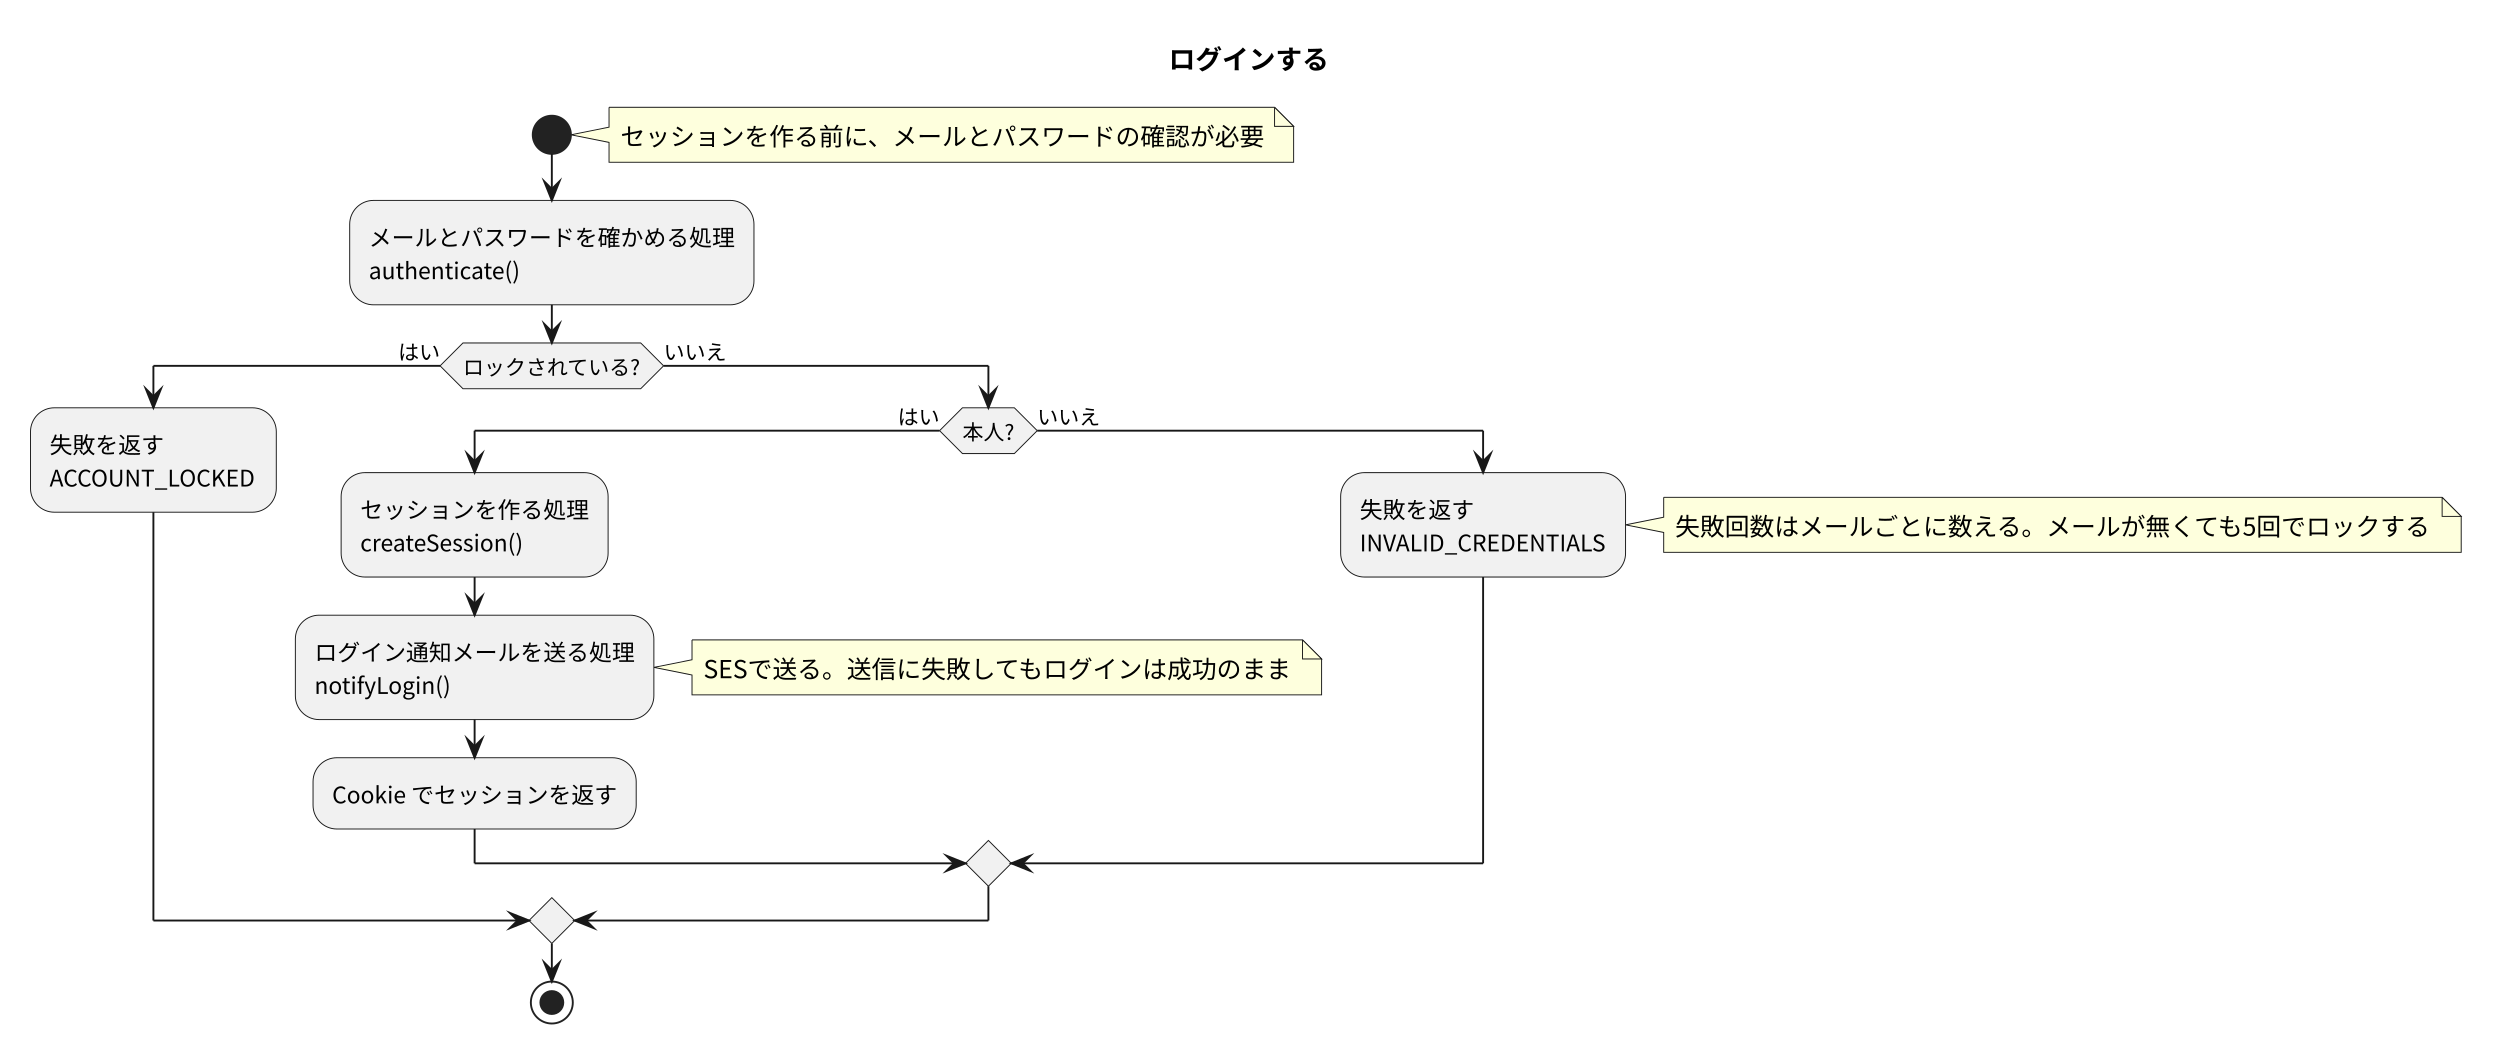
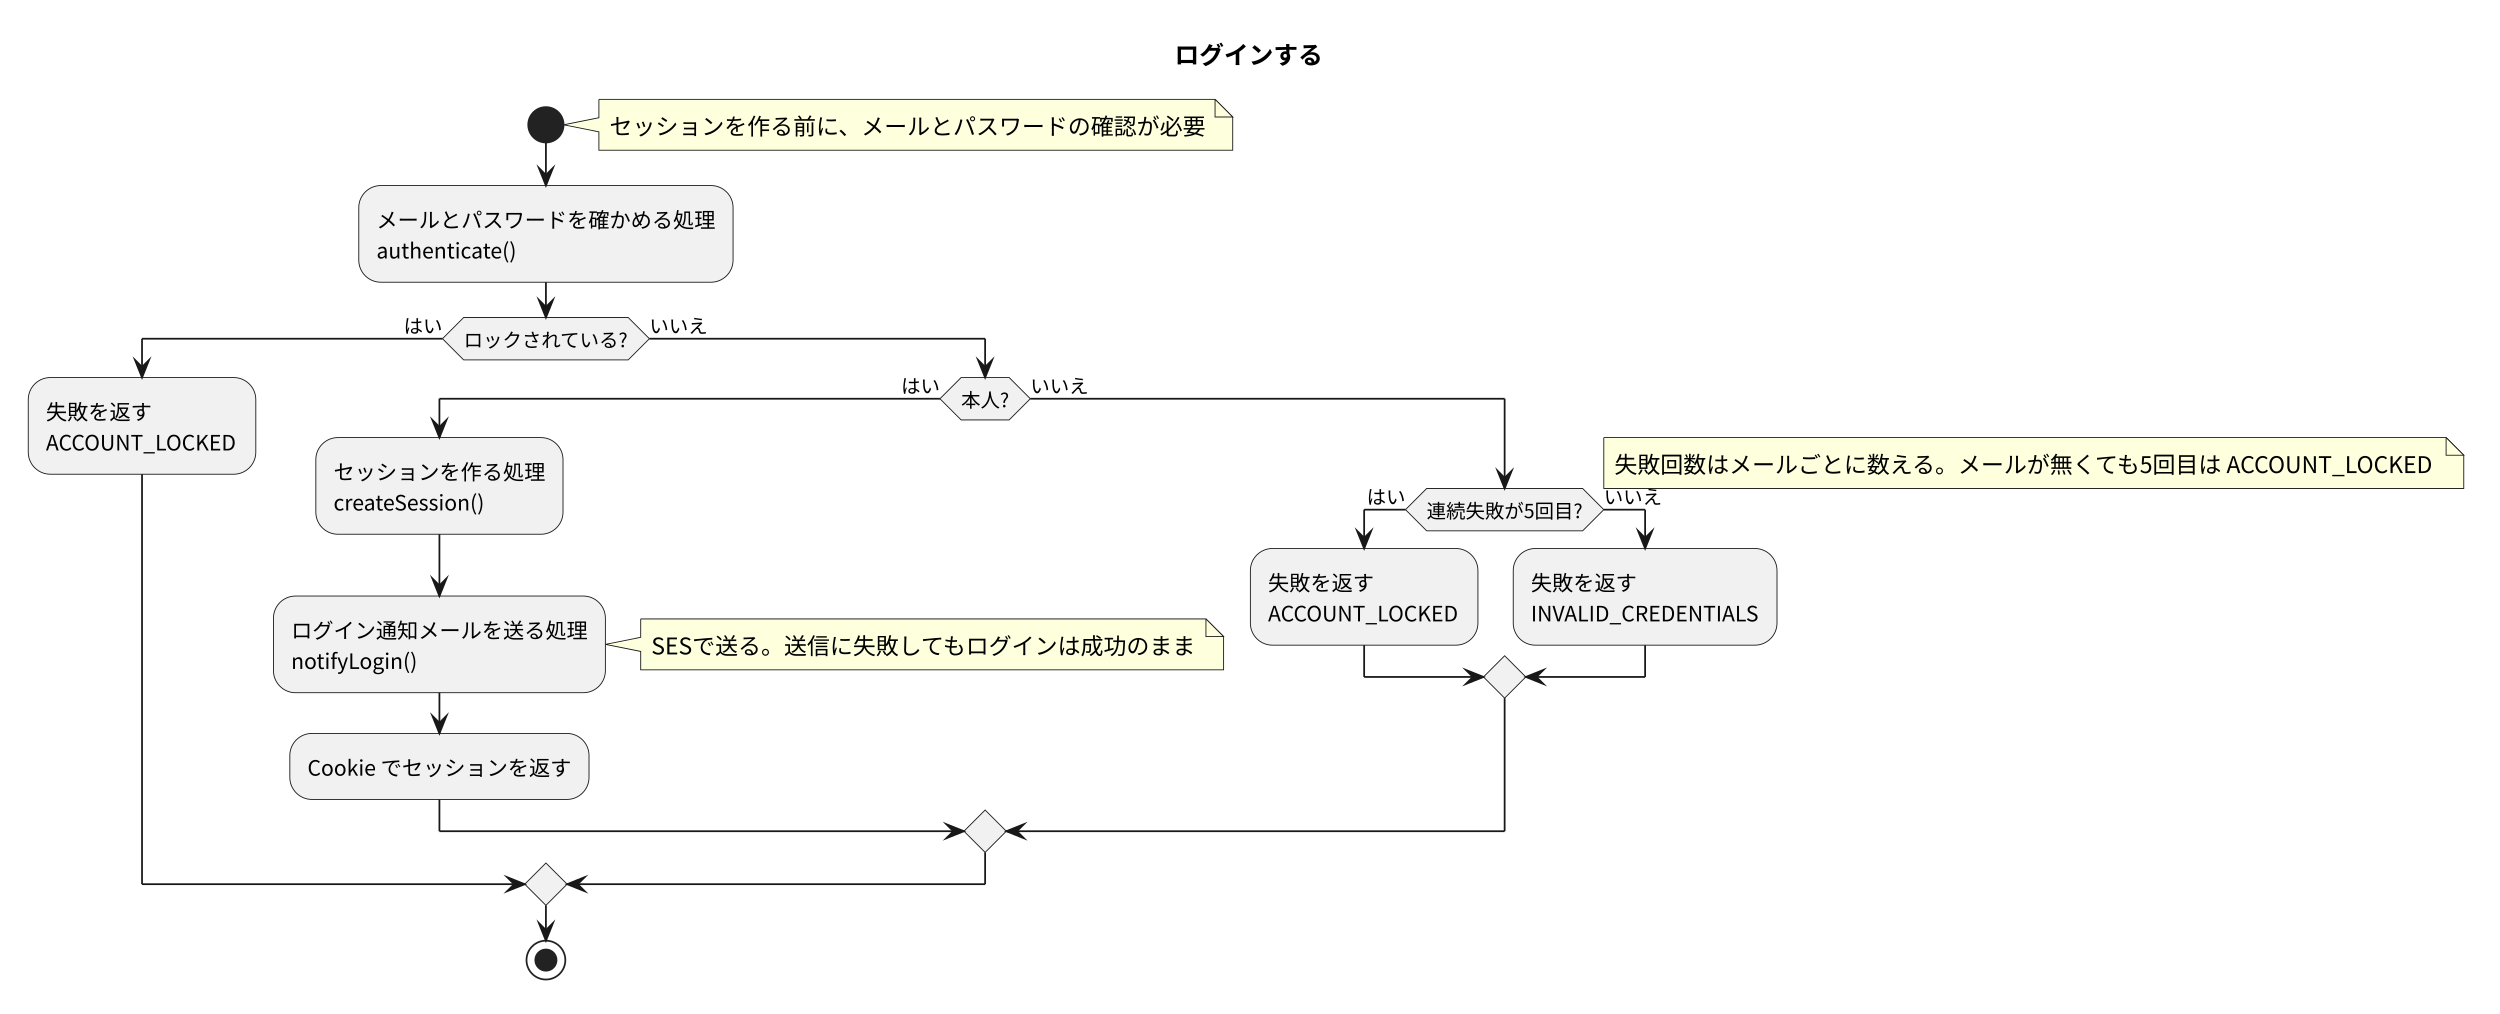
- <svg xmlns="http://www.w3.org/2000/svg" version="1.1" data-diagram-type="ACTIVITY" style="width:1311px;height:556px;background:#FFFFFF;" width="1311px" height="556px" viewBox="0 0 1311 556" zoomAndPan="magnify" preserveAspectRatio="none" contentStyleType="text/css">
+ <svg xmlns="http://www.w3.org/2000/svg" version="1.1" data-diagram-type="ACTIVITY" style="width:1416px;height:574px;background:#FFFFFF;" width="1416px" height="574px" viewBox="0 0 1416 574" zoomAndPan="magnify" preserveAspectRatio="none" contentStyleType="text/css">
  <defs />
  <g font-family="sans-serif" lengthAdjust="spacing">
    <g class="title" data-source-line="7">
-       <text x="612.828" y="36.24" fill="#000" font-size="14" textLength="84" font-weight="700" font-family="'Noto Sans CJK JP'">ログインする</text>
+       <text x="665.237" y="36.24" fill="#000" font-size="14" textLength="84" font-weight="700" font-family="'Noto Sans CJK JP'">ログインする</text>
    </g>
-     <path d="M319.38,56.272 L319.38,66.684 L299.38,70.684 L319.38,74.684 L319.38,85.096 A0,0 0 0 0 319.38,85.096 L678.38,85.096 A0,0 0 0 0 678.38,85.096 L678.38,66.272 L668.38,56.272 L319.38,56.272 A0,0 0 0 0 319.38,56.272" style="stroke:#181818;stroke-width:0.5;" fill="#FEFFDD" />
-     <path d="M668.38,56.272 L668.38,66.272 L678.38,66.272 L668.38,56.272" style="stroke:#181818;stroke-width:0.5;" fill="#FEFFDD" />
-     <text x="325.38" y="76.352" fill="#000" font-size="13" textLength="338" font-family="'Noto Sans CJK JP'">セッションを作る前に、メールとパスワードの確認が必要</text>
-     <ellipse cx="289.38" cy="70.684" rx="10" ry="10" fill="#222" style="stroke:#222;stroke-width:1;" />
-     <rect x="183.379" y="105.096" width="212.001" height="54.752" fill="#F1F1F1" style="stroke:#181818;stroke-width:0.5;" rx="12.5" ry="12.5" />
-     <text x="193.379" y="129.016" fill="#000" font-size="12" textLength="192.001" font-family="'Noto Sans CJK JP'">メールとパスワードを確かめる処理</text>
-     <text x="193.379" y="146.392" fill="#000" font-size="12" textLength="79.801" font-family="'Noto Sans CJK JP'">authenticate()</text>
-     <polygon points="242.773,179.848,335.987,179.848,347.987,191.848,335.987,203.848,242.773,203.848,230.773,191.848,242.773,179.848" fill="#F1F1F1" style="stroke:#181818;stroke-width:0.5;stroke-linejoin:miter;stroke-miterlimit:10;" />
-     <text x="242.773" y="196.644" fill="#000" font-size="11" textLength="93.213" font-family="'Noto Sans CJK JP'">ロックされている?</text>
-     <text x="208.773" y="188.68" fill="#000" font-size="11" textLength="22" font-family="'Noto Sans CJK JP'">はい</text>
-     <text x="347.987" y="188.68" fill="#000" font-size="11" textLength="33" font-family="'Noto Sans CJK JP'">いいえ</text>
+     <path d="M339.209,56.272 L339.209,66.684 L319.209,70.684 L339.209,74.684 L339.209,85.096 A0,0 0 0 0 339.209,85.096 L698.21,85.096 A0,0 0 0 0 698.21,85.096 L698.21,66.272 L688.21,56.272 L339.209,56.272 A0,0 0 0 0 339.209,56.272" style="stroke:#181818;stroke-width:0.5;" fill="#FEFFDD" />
+     <path d="M688.21,56.272 L688.21,66.272 L698.21,66.272 L688.21,56.272" style="stroke:#181818;stroke-width:0.5;" fill="#FEFFDD" />
+     <text x="345.209" y="76.352" fill="#000" font-size="13" textLength="338" font-family="'Noto Sans CJK JP'">セッションを作る前に、メールとパスワードの確認が必要</text>
+     <ellipse cx="309.209" cy="70.684" rx="10" ry="10" fill="#222" style="stroke:#222;stroke-width:1;" />
+     <rect x="203.209" y="105.096" width="212.001" height="54.752" fill="#F1F1F1" style="stroke:#181818;stroke-width:0.5;" rx="12.5" ry="12.5" />
+     <text x="213.209" y="129.016" fill="#000" font-size="12" textLength="192.001" font-family="'Noto Sans CJK JP'">メールとパスワードを確かめる処理</text>
+     <text x="213.209" y="146.392" fill="#000" font-size="12" textLength="79.801" font-family="'Noto Sans CJK JP'">authenticate()</text>
+     <polygon points="262.603,179.848,355.816,179.848,367.816,191.848,355.816,203.848,262.603,203.848,250.603,191.848,262.603,179.848" fill="#F1F1F1" style="stroke:#181818;stroke-width:0.5;stroke-linejoin:miter;stroke-miterlimit:10;" />
+     <text x="262.603" y="196.644" fill="#000" font-size="11" textLength="93.213" font-family="'Noto Sans CJK JP'">ロックされている?</text>
+     <text x="228.603" y="188.68" fill="#000" font-size="11" textLength="22" font-family="'Noto Sans CJK JP'">はい</text>
+     <text x="367.816" y="188.68" fill="#000" font-size="11" textLength="33" font-family="'Noto Sans CJK JP'">いいえ</text>
    <rect x="16" y="213.848" width="128.889" height="54.752" fill="#F1F1F1" style="stroke:#181818;stroke-width:0.5;" rx="12.5" ry="12.5" />
    <text x="26" y="237.768" fill="#000" font-size="12" textLength="60" font-family="'Noto Sans CJK JP'">失敗を返す</text>
    <text x="26" y="255.144" fill="#000" font-size="12" textLength="108.889" font-family="'Noto Sans CJK JP'">ACCOUNT_LOCKED</text>
-     <polygon points="504.709,213.848,531.923,213.848,543.923,225.848,531.923,237.848,504.709,237.848,492.709,225.848,504.709,213.848" fill="#F1F1F1" style="stroke:#181818;stroke-width:0.5;stroke-linejoin:miter;stroke-miterlimit:10;" />
-     <text x="504.709" y="230.644" fill="#000" font-size="11" textLength="27.214" font-family="'Noto Sans CJK JP'">本人?</text>
-     <text x="470.709" y="222.68" fill="#000" font-size="11" textLength="22" font-family="'Noto Sans CJK JP'">はい</text>
-     <text x="543.923" y="222.68" fill="#000" font-size="11" textLength="33" font-family="'Noto Sans CJK JP'">いいえ</text>
+     <polygon points="544.367,213.848,571.581,213.848,583.581,225.848,571.581,237.848,544.367,237.848,532.367,225.848,544.367,213.848" fill="#F1F1F1" style="stroke:#181818;stroke-width:0.5;stroke-linejoin:miter;stroke-miterlimit:10;" />
+     <text x="544.367" y="230.644" fill="#000" font-size="11" textLength="27.214" font-family="'Noto Sans CJK JP'">本人?</text>
+     <text x="510.368" y="222.68" fill="#000" font-size="11" textLength="22" font-family="'Noto Sans CJK JP'">はい</text>
+     <text x="583.581" y="222.68" fill="#000" font-size="11" textLength="33" font-family="'Noto Sans CJK JP'">いいえ</text>
    <rect x="178.889" y="247.848" width="140.001" height="54.752" fill="#F1F1F1" style="stroke:#181818;stroke-width:0.5;" rx="12.5" ry="12.5" />
    <text x="188.889" y="271.768" fill="#000" font-size="12" textLength="120.001" font-family="'Noto Sans CJK JP'">セッションを作る処理</text>
    <text x="188.889" y="289.144" fill="#000" font-size="12" textLength="86.389" font-family="'Noto Sans CJK JP'">createSession()</text>
-     <path d="M362.89,335.565 L362.89,345.977 L342.89,349.977 L362.89,353.977 L362.89,364.389 A0,0 0 0 0 362.89,364.389 L693.043,364.389 A0,0 0 0 0 693.043,364.389 L693.043,345.565 L683.043,335.565 L362.89,335.565 A0,0 0 0 0 362.89,335.565" style="stroke:#181818;stroke-width:0.5;" fill="#FEFFDD" />
-     <path d="M683.043,335.565 L683.043,345.565 L693.043,345.565 L683.043,335.565" style="stroke:#181818;stroke-width:0.5;" fill="#FEFFDD" />
-     <text x="368.89" y="355.645" fill="#000" font-size="13" textLength="309.153" font-family="'Noto Sans CJK JP'">SESで送る。送信に失敗してもログインは成功のまま</text>
-     <rect x="154.889" y="322.6" width="188.001" height="54.752" fill="#F1F1F1" style="stroke:#181818;stroke-width:0.5;" rx="12.5" ry="12.5" />
-     <text x="164.889" y="346.521" fill="#000" font-size="12" textLength="168.001" font-family="'Noto Sans CJK JP'">ログイン通知メールを送る処理</text>
-     <text x="164.889" y="363.897" fill="#000" font-size="12" textLength="71.857" font-family="'Noto Sans CJK JP'">notifyLogin()</text>
-     <rect x="164.159" y="397.353" width="169.461" height="37.376" fill="#F1F1F1" style="stroke:#181818;stroke-width:0.5;" rx="12.5" ry="12.5" />
-     <text x="174.159" y="421.273" fill="#000" font-size="12" textLength="149.461" font-family="'Noto Sans CJK JP'">Cookie でセッションを返す</text>
-     <path d="M872.44,260.812 L872.44,271.224 L852.44,275.224 L872.44,279.224 L872.44,289.636 A0,0 0 0 0 872.44,289.636 L1290.656,289.636 A0,0 0 0 0 1290.656,289.636 L1290.656,270.812 L1280.656,260.812 L872.44,260.812 A0,0 0 0 0 872.44,260.812" style="stroke:#181818;stroke-width:0.5;" fill="#FEFFDD" />
-     <path d="M1280.656,260.812 L1280.656,270.812 L1290.656,270.812 L1280.656,260.812" style="stroke:#181818;stroke-width:0.5;" fill="#FEFFDD" />
-     <text x="878.44" y="280.892" fill="#000" font-size="13" textLength="397.215" font-family="'Noto Sans CJK JP'">失敗回数はメールごとに数える。メールが無くても5回でロックする</text>
-     <rect x="703.043" y="247.848" width="149.397" height="54.752" fill="#F1F1F1" style="stroke:#181818;stroke-width:0.5;" rx="12.5" ry="12.5" />
-     <text x="713.043" y="271.768" fill="#000" font-size="12" textLength="60" font-family="'Noto Sans CJK JP'">失敗を返す</text>
-     <text x="713.043" y="289.144" fill="#000" font-size="12" textLength="129.397" font-family="'Noto Sans CJK JP'">INVALID_CREDENTIALS</text>
-     <polygon points="518.316,440.729,530.316,452.729,518.316,464.729,506.316,452.729,518.316,440.729" fill="#F1F1F1" style="stroke:#181818;stroke-width:0.5;stroke-linejoin:miter;stroke-miterlimit:10;" />
-     <polygon points="289.38,470.729,301.38,482.729,289.38,494.729,277.38,482.729,289.38,470.729" fill="#F1F1F1" style="stroke:#181818;stroke-width:0.5;stroke-linejoin:miter;stroke-miterlimit:10;" />
-     <ellipse cx="289.38" cy="525.729" rx="11" ry="11" fill="none" style="stroke:#222;stroke-width:1;" />
-     <ellipse cx="289.38" cy="525.729" rx="6" ry="6" fill="#222" style="stroke:#222;stroke-width:1;" />
-     <line x1="289.38" y1="80.684" x2="289.38" y2="105.096" style="stroke:#181818;stroke-width:1;" />
-     <polygon points="285.38,95.096,289.38,105.096,293.38,95.096,289.38,99.096" fill="#181818" style="stroke:#181818;stroke-width:1;stroke-linejoin:miter;stroke-miterlimit:10;" />
-     <line x1="248.889" y1="302.6" x2="248.889" y2="322.6" style="stroke:#181818;stroke-width:1;" />
-     <polygon points="244.889,312.6,248.889,322.6,252.889,312.6,248.889,316.6" fill="#181818" style="stroke:#181818;stroke-width:1;stroke-linejoin:miter;stroke-miterlimit:10;" />
-     <line x1="248.889" y1="377.353" x2="248.889" y2="397.353" style="stroke:#181818;stroke-width:1;" />
-     <polygon points="244.889,387.353,248.889,397.353,252.889,387.353,248.889,391.353" fill="#181818" style="stroke:#181818;stroke-width:1;stroke-linejoin:miter;stroke-miterlimit:10;" />
-     <line x1="492.709" y1="225.848" x2="248.889" y2="225.848" style="stroke:#181818;stroke-width:1;" />
+     <path d="M362.89,350.565 L362.89,360.977 L342.89,364.977 L362.89,368.977 L362.89,379.389 A0,0 0 0 0 362.89,379.389 L693.043,379.389 A0,0 0 0 0 693.043,379.389 L693.043,360.565 L683.043,350.565 L362.89,350.565 A0,0 0 0 0 362.89,350.565" style="stroke:#181818;stroke-width:0.5;" fill="#FEFFDD" />
+     <path d="M683.043,350.565 L683.043,360.565 L693.043,360.565 L683.043,350.565" style="stroke:#181818;stroke-width:0.5;" fill="#FEFFDD" />
+     <text x="368.89" y="370.645" fill="#000" font-size="13" textLength="309.153" font-family="'Noto Sans CJK JP'">SESで送る。送信に失敗してもログインは成功のまま</text>
+     <rect x="154.889" y="337.6" width="188.001" height="54.752" fill="#F1F1F1" style="stroke:#181818;stroke-width:0.5;" rx="12.5" ry="12.5" />
+     <text x="164.889" y="361.521" fill="#000" font-size="12" textLength="168.001" font-family="'Noto Sans CJK JP'">ログイン通知メールを送る処理</text>
+     <text x="164.889" y="378.897" fill="#000" font-size="12" textLength="71.857" font-family="'Noto Sans CJK JP'">notifyLogin()</text>
+     <rect x="164.159" y="415.424" width="169.461" height="37.376" fill="#F1F1F1" style="stroke:#181818;stroke-width:0.5;" rx="12.5" ry="12.5" />
+     <text x="174.159" y="439.345" fill="#000" font-size="12" textLength="149.461" font-family="'Noto Sans CJK JP'">Cookie でセッションを返す</text>
+     <path d="M908.385,247.848 L908.385,276.672 L1395.474,276.672 L1395.474,257.848 L1385.474,247.848 L908.385,247.848" style="stroke:#181818;stroke-width:0.5;" fill="#FEFFDD" />
+     <path d="M1385.474,247.848 L1385.474,257.848 L1395.474,257.848 L1385.474,247.848" style="stroke:#181818;stroke-width:0.5;" fill="#FEFFDD" />
+     <text x="914.385" y="267.928" fill="#000" font-size="13" textLength="466.089" font-family="'Noto Sans CJK JP'">失敗回数はメールごとに数える。メールが無くても5回目は ACCOUNT_LOCKED</text>
+     <polygon points="808.066,276.672,896.385,276.672,908.385,288.672,896.385,300.672,808.066,300.672,796.066,288.672,808.066,276.672" fill="#F1F1F1" style="stroke:#181818;stroke-width:0.5;stroke-linejoin:miter;stroke-miterlimit:10;" />
+     <text x="808.066" y="293.468" fill="#000" font-size="11" textLength="88.318" font-family="'Noto Sans CJK JP'">連続失敗が5回目?</text>
+     <text x="774.066" y="285.504" fill="#000" font-size="11" textLength="22" font-family="'Noto Sans CJK JP'">はい</text>
+     <text x="908.385" y="285.504" fill="#000" font-size="11" textLength="33" font-family="'Noto Sans CJK JP'">いいえ</text>
+     <rect x="708.21" y="310.672" width="128.889" height="54.752" fill="#F1F1F1" style="stroke:#181818;stroke-width:0.5;" rx="12.5" ry="12.5" />
+     <text x="718.21" y="334.592" fill="#000" font-size="12" textLength="60" font-family="'Noto Sans CJK JP'">失敗を返す</text>
+     <text x="718.21" y="351.968" fill="#000" font-size="12" textLength="108.889" font-family="'Noto Sans CJK JP'">ACCOUNT_LOCKED</text>
+     <rect x="857.098" y="310.672" width="149.397" height="54.752" fill="#F1F1F1" style="stroke:#181818;stroke-width:0.5;" rx="12.5" ry="12.5" />
+     <text x="867.098" y="334.592" fill="#000" font-size="12" textLength="60" font-family="'Noto Sans CJK JP'">失敗を返す</text>
+     <text x="867.098" y="351.968" fill="#000" font-size="12" textLength="129.397" font-family="'Noto Sans CJK JP'">INVALID_CREDENTIALS</text>
+     <polygon points="852.225,371.424,864.225,383.424,852.225,395.424,840.225,383.424,852.225,371.424" fill="#F1F1F1" style="stroke:#181818;stroke-width:0.5;stroke-linejoin:miter;stroke-miterlimit:10;" />
+     <polygon points="557.974,458.801,569.974,470.801,557.974,482.801,545.974,470.801,557.974,458.801" fill="#F1F1F1" style="stroke:#181818;stroke-width:0.5;stroke-linejoin:miter;stroke-miterlimit:10;" />
+     <polygon points="309.209,488.801,321.209,500.801,309.209,512.801,297.209,500.801,309.209,488.801" fill="#F1F1F1" style="stroke:#181818;stroke-width:0.5;stroke-linejoin:miter;stroke-miterlimit:10;" />
+     <ellipse cx="309.209" cy="543.801" rx="11" ry="11" fill="none" style="stroke:#222;stroke-width:1;" />
+     <ellipse cx="309.209" cy="543.801" rx="6" ry="6" fill="#222" style="stroke:#222;stroke-width:1;" />
+     <line x1="309.209" y1="80.684" x2="309.209" y2="105.096" style="stroke:#181818;stroke-width:1;" />
+     <polygon points="305.209,95.096,309.209,105.096,313.209,95.096,309.209,99.096" fill="#181818" style="stroke:#181818;stroke-width:1;stroke-linejoin:miter;stroke-miterlimit:10;" />
+     <line x1="248.889" y1="302.6" x2="248.889" y2="337.6" style="stroke:#181818;stroke-width:1;" />
+     <polygon points="244.889,327.6,248.889,337.6,252.889,327.6,248.889,331.6" fill="#181818" style="stroke:#181818;stroke-width:1;stroke-linejoin:miter;stroke-miterlimit:10;" />
+     <line x1="248.889" y1="392.353" x2="248.889" y2="415.424" style="stroke:#181818;stroke-width:1;" />
+     <polygon points="244.889,405.424,248.889,415.424,252.889,405.424,248.889,409.424" fill="#181818" style="stroke:#181818;stroke-width:1;stroke-linejoin:miter;stroke-miterlimit:10;" />
+     <line x1="796.066" y1="288.672" x2="772.654" y2="288.672" style="stroke:#181818;stroke-width:1;" />
+     <line x1="772.654" y1="288.672" x2="772.654" y2="310.672" style="stroke:#181818;stroke-width:1;" />
+     <polygon points="768.654,300.672,772.654,310.672,776.654,300.672,772.654,304.672" fill="#181818" style="stroke:#181818;stroke-width:1;stroke-linejoin:miter;stroke-miterlimit:10;" />
+     <line x1="908.385" y1="288.672" x2="931.797" y2="288.672" style="stroke:#181818;stroke-width:1;" />
+     <line x1="931.797" y1="288.672" x2="931.797" y2="310.672" style="stroke:#181818;stroke-width:1;" />
+     <polygon points="927.797,300.672,931.797,310.672,935.797,300.672,931.797,304.672" fill="#181818" style="stroke:#181818;stroke-width:1;stroke-linejoin:miter;stroke-miterlimit:10;" />
+     <line x1="772.654" y1="365.424" x2="772.654" y2="383.424" style="stroke:#181818;stroke-width:1;" />
+     <line x1="772.654" y1="383.424" x2="840.225" y2="383.424" style="stroke:#181818;stroke-width:1;" />
+     <polygon points="830.225,379.424,840.225,383.424,830.225,387.424,834.225,383.424" fill="#181818" style="stroke:#181818;stroke-width:1;stroke-linejoin:miter;stroke-miterlimit:10;" />
+     <line x1="931.797" y1="365.424" x2="931.797" y2="383.424" style="stroke:#181818;stroke-width:1;" />
+     <line x1="931.797" y1="383.424" x2="864.225" y2="383.424" style="stroke:#181818;stroke-width:1;" />
+     <polygon points="874.225,379.424,864.225,383.424,874.225,387.424,870.225,383.424" fill="#181818" style="stroke:#181818;stroke-width:1;stroke-linejoin:miter;stroke-miterlimit:10;" />
+     <line x1="532.367" y1="225.848" x2="248.889" y2="225.848" style="stroke:#181818;stroke-width:1;" />
    <line x1="248.889" y1="225.848" x2="248.889" y2="247.848" style="stroke:#181818;stroke-width:1;" />
    <polygon points="244.889,237.848,248.889,247.848,252.889,237.848,248.889,241.848" fill="#181818" style="stroke:#181818;stroke-width:1;stroke-linejoin:miter;stroke-miterlimit:10;" />
-     <line x1="543.923" y1="225.848" x2="777.742" y2="225.848" style="stroke:#181818;stroke-width:1;" />
-     <line x1="777.742" y1="225.848" x2="777.742" y2="247.848" style="stroke:#181818;stroke-width:1;" />
-     <polygon points="773.742,237.848,777.742,247.848,781.742,237.848,777.742,241.848" fill="#181818" style="stroke:#181818;stroke-width:1;stroke-linejoin:miter;stroke-miterlimit:10;" />
-     <line x1="248.889" y1="434.729" x2="248.889" y2="452.729" style="stroke:#181818;stroke-width:1;" />
-     <line x1="248.889" y1="452.729" x2="506.316" y2="452.729" style="stroke:#181818;stroke-width:1;" />
-     <polygon points="496.316,448.729,506.316,452.729,496.316,456.729,500.316,452.729" fill="#181818" style="stroke:#181818;stroke-width:1;stroke-linejoin:miter;stroke-miterlimit:10;" />
-     <line x1="777.742" y1="302.6" x2="777.742" y2="452.729" style="stroke:#181818;stroke-width:1;" />
-     <line x1="777.742" y1="452.729" x2="530.316" y2="452.729" style="stroke:#181818;stroke-width:1;" />
-     <polygon points="540.316,448.729,530.316,452.729,540.316,456.729,536.316,452.729" fill="#181818" style="stroke:#181818;stroke-width:1;stroke-linejoin:miter;stroke-miterlimit:10;" />
-     <line x1="230.773" y1="191.848" x2="80.444" y2="191.848" style="stroke:#181818;stroke-width:1;" />
+     <line x1="583.581" y1="225.848" x2="852.225" y2="225.848" style="stroke:#181818;stroke-width:1;" />
+     <line x1="852.225" y1="225.848" x2="852.225" y2="276.672" style="stroke:#181818;stroke-width:1;" />
+     <polygon points="848.225,266.672,852.225,276.672,856.225,266.672,852.225,270.672" fill="#181818" style="stroke:#181818;stroke-width:1;stroke-linejoin:miter;stroke-miterlimit:10;" />
+     <line x1="248.889" y1="452.801" x2="248.889" y2="470.801" style="stroke:#181818;stroke-width:1;" />
+     <line x1="248.889" y1="470.801" x2="545.974" y2="470.801" style="stroke:#181818;stroke-width:1;" />
+     <polygon points="535.974,466.801,545.974,470.801,535.974,474.801,539.974,470.801" fill="#181818" style="stroke:#181818;stroke-width:1;stroke-linejoin:miter;stroke-miterlimit:10;" />
+     <line x1="852.225" y1="395.424" x2="852.225" y2="470.801" style="stroke:#181818;stroke-width:1;" />
+     <line x1="852.225" y1="470.801" x2="569.974" y2="470.801" style="stroke:#181818;stroke-width:1;" />
+     <polygon points="579.974,466.801,569.974,470.801,579.974,474.801,575.974,470.801" fill="#181818" style="stroke:#181818;stroke-width:1;stroke-linejoin:miter;stroke-miterlimit:10;" />
+     <line x1="250.603" y1="191.848" x2="80.444" y2="191.848" style="stroke:#181818;stroke-width:1;" />
    <line x1="80.444" y1="191.848" x2="80.444" y2="213.848" style="stroke:#181818;stroke-width:1;" />
    <polygon points="76.444,203.848,80.444,213.848,84.444,203.848,80.444,207.848" fill="#181818" style="stroke:#181818;stroke-width:1;stroke-linejoin:miter;stroke-miterlimit:10;" />
-     <line x1="347.987" y1="191.848" x2="518.316" y2="191.848" style="stroke:#181818;stroke-width:1;" />
-     <line x1="518.316" y1="191.848" x2="518.316" y2="213.848" style="stroke:#181818;stroke-width:1;" />
-     <polygon points="514.316,203.848,518.316,213.848,522.316,203.848,518.316,207.848" fill="#181818" style="stroke:#181818;stroke-width:1;stroke-linejoin:miter;stroke-miterlimit:10;" />
-     <line x1="80.444" y1="268.6" x2="80.444" y2="482.729" style="stroke:#181818;stroke-width:1;" />
-     <line x1="80.444" y1="482.729" x2="277.38" y2="482.729" style="stroke:#181818;stroke-width:1;" />
-     <polygon points="267.38,478.729,277.38,482.729,267.38,486.729,271.38,482.729" fill="#181818" style="stroke:#181818;stroke-width:1;stroke-linejoin:miter;stroke-miterlimit:10;" />
-     <line x1="518.316" y1="464.729" x2="518.316" y2="482.729" style="stroke:#181818;stroke-width:1;" />
-     <line x1="518.316" y1="482.729" x2="301.38" y2="482.729" style="stroke:#181818;stroke-width:1;" />
-     <polygon points="311.38,478.729,301.38,482.729,311.38,486.729,307.38,482.729" fill="#181818" style="stroke:#181818;stroke-width:1;stroke-linejoin:miter;stroke-miterlimit:10;" />
-     <line x1="289.38" y1="159.848" x2="289.38" y2="179.848" style="stroke:#181818;stroke-width:1;" />
-     <polygon points="285.38,169.848,289.38,179.848,293.38,169.848,289.38,173.848" fill="#181818" style="stroke:#181818;stroke-width:1;stroke-linejoin:miter;stroke-miterlimit:10;" />
-     <line x1="289.38" y1="494.729" x2="289.38" y2="514.729" style="stroke:#181818;stroke-width:1;" />
-     <polygon points="285.38,504.729,289.38,514.729,293.38,504.729,289.38,508.729" fill="#181818" style="stroke:#181818;stroke-width:1;stroke-linejoin:miter;stroke-miterlimit:10;" />
+     <line x1="367.816" y1="191.848" x2="557.974" y2="191.848" style="stroke:#181818;stroke-width:1;" />
+     <line x1="557.974" y1="191.848" x2="557.974" y2="213.848" style="stroke:#181818;stroke-width:1;" />
+     <polygon points="553.974,203.848,557.974,213.848,561.974,203.848,557.974,207.848" fill="#181818" style="stroke:#181818;stroke-width:1;stroke-linejoin:miter;stroke-miterlimit:10;" />
+     <line x1="80.444" y1="268.6" x2="80.444" y2="500.801" style="stroke:#181818;stroke-width:1;" />
+     <line x1="80.444" y1="500.801" x2="297.209" y2="500.801" style="stroke:#181818;stroke-width:1;" />
+     <polygon points="287.209,496.801,297.209,500.801,287.209,504.801,291.209,500.801" fill="#181818" style="stroke:#181818;stroke-width:1;stroke-linejoin:miter;stroke-miterlimit:10;" />
+     <line x1="557.974" y1="482.801" x2="557.974" y2="500.801" style="stroke:#181818;stroke-width:1;" />
+     <line x1="557.974" y1="500.801" x2="321.209" y2="500.801" style="stroke:#181818;stroke-width:1;" />
+     <polygon points="331.209,496.801,321.209,500.801,331.209,504.801,327.209,500.801" fill="#181818" style="stroke:#181818;stroke-width:1;stroke-linejoin:miter;stroke-miterlimit:10;" />
+     <line x1="309.209" y1="159.848" x2="309.209" y2="179.848" style="stroke:#181818;stroke-width:1;" />
+     <polygon points="305.209,169.848,309.209,179.848,313.209,169.848,309.209,173.848" fill="#181818" style="stroke:#181818;stroke-width:1;stroke-linejoin:miter;stroke-miterlimit:10;" />
+     <line x1="309.209" y1="512.801" x2="309.209" y2="532.801" style="stroke:#181818;stroke-width:1;" />
+     <polygon points="305.209,522.801,309.209,532.801,313.209,522.801,309.209,526.801" fill="#181818" style="stroke:#181818;stroke-width:1;stroke-linejoin:miter;stroke-miterlimit:10;" />
  </g>
</svg>
